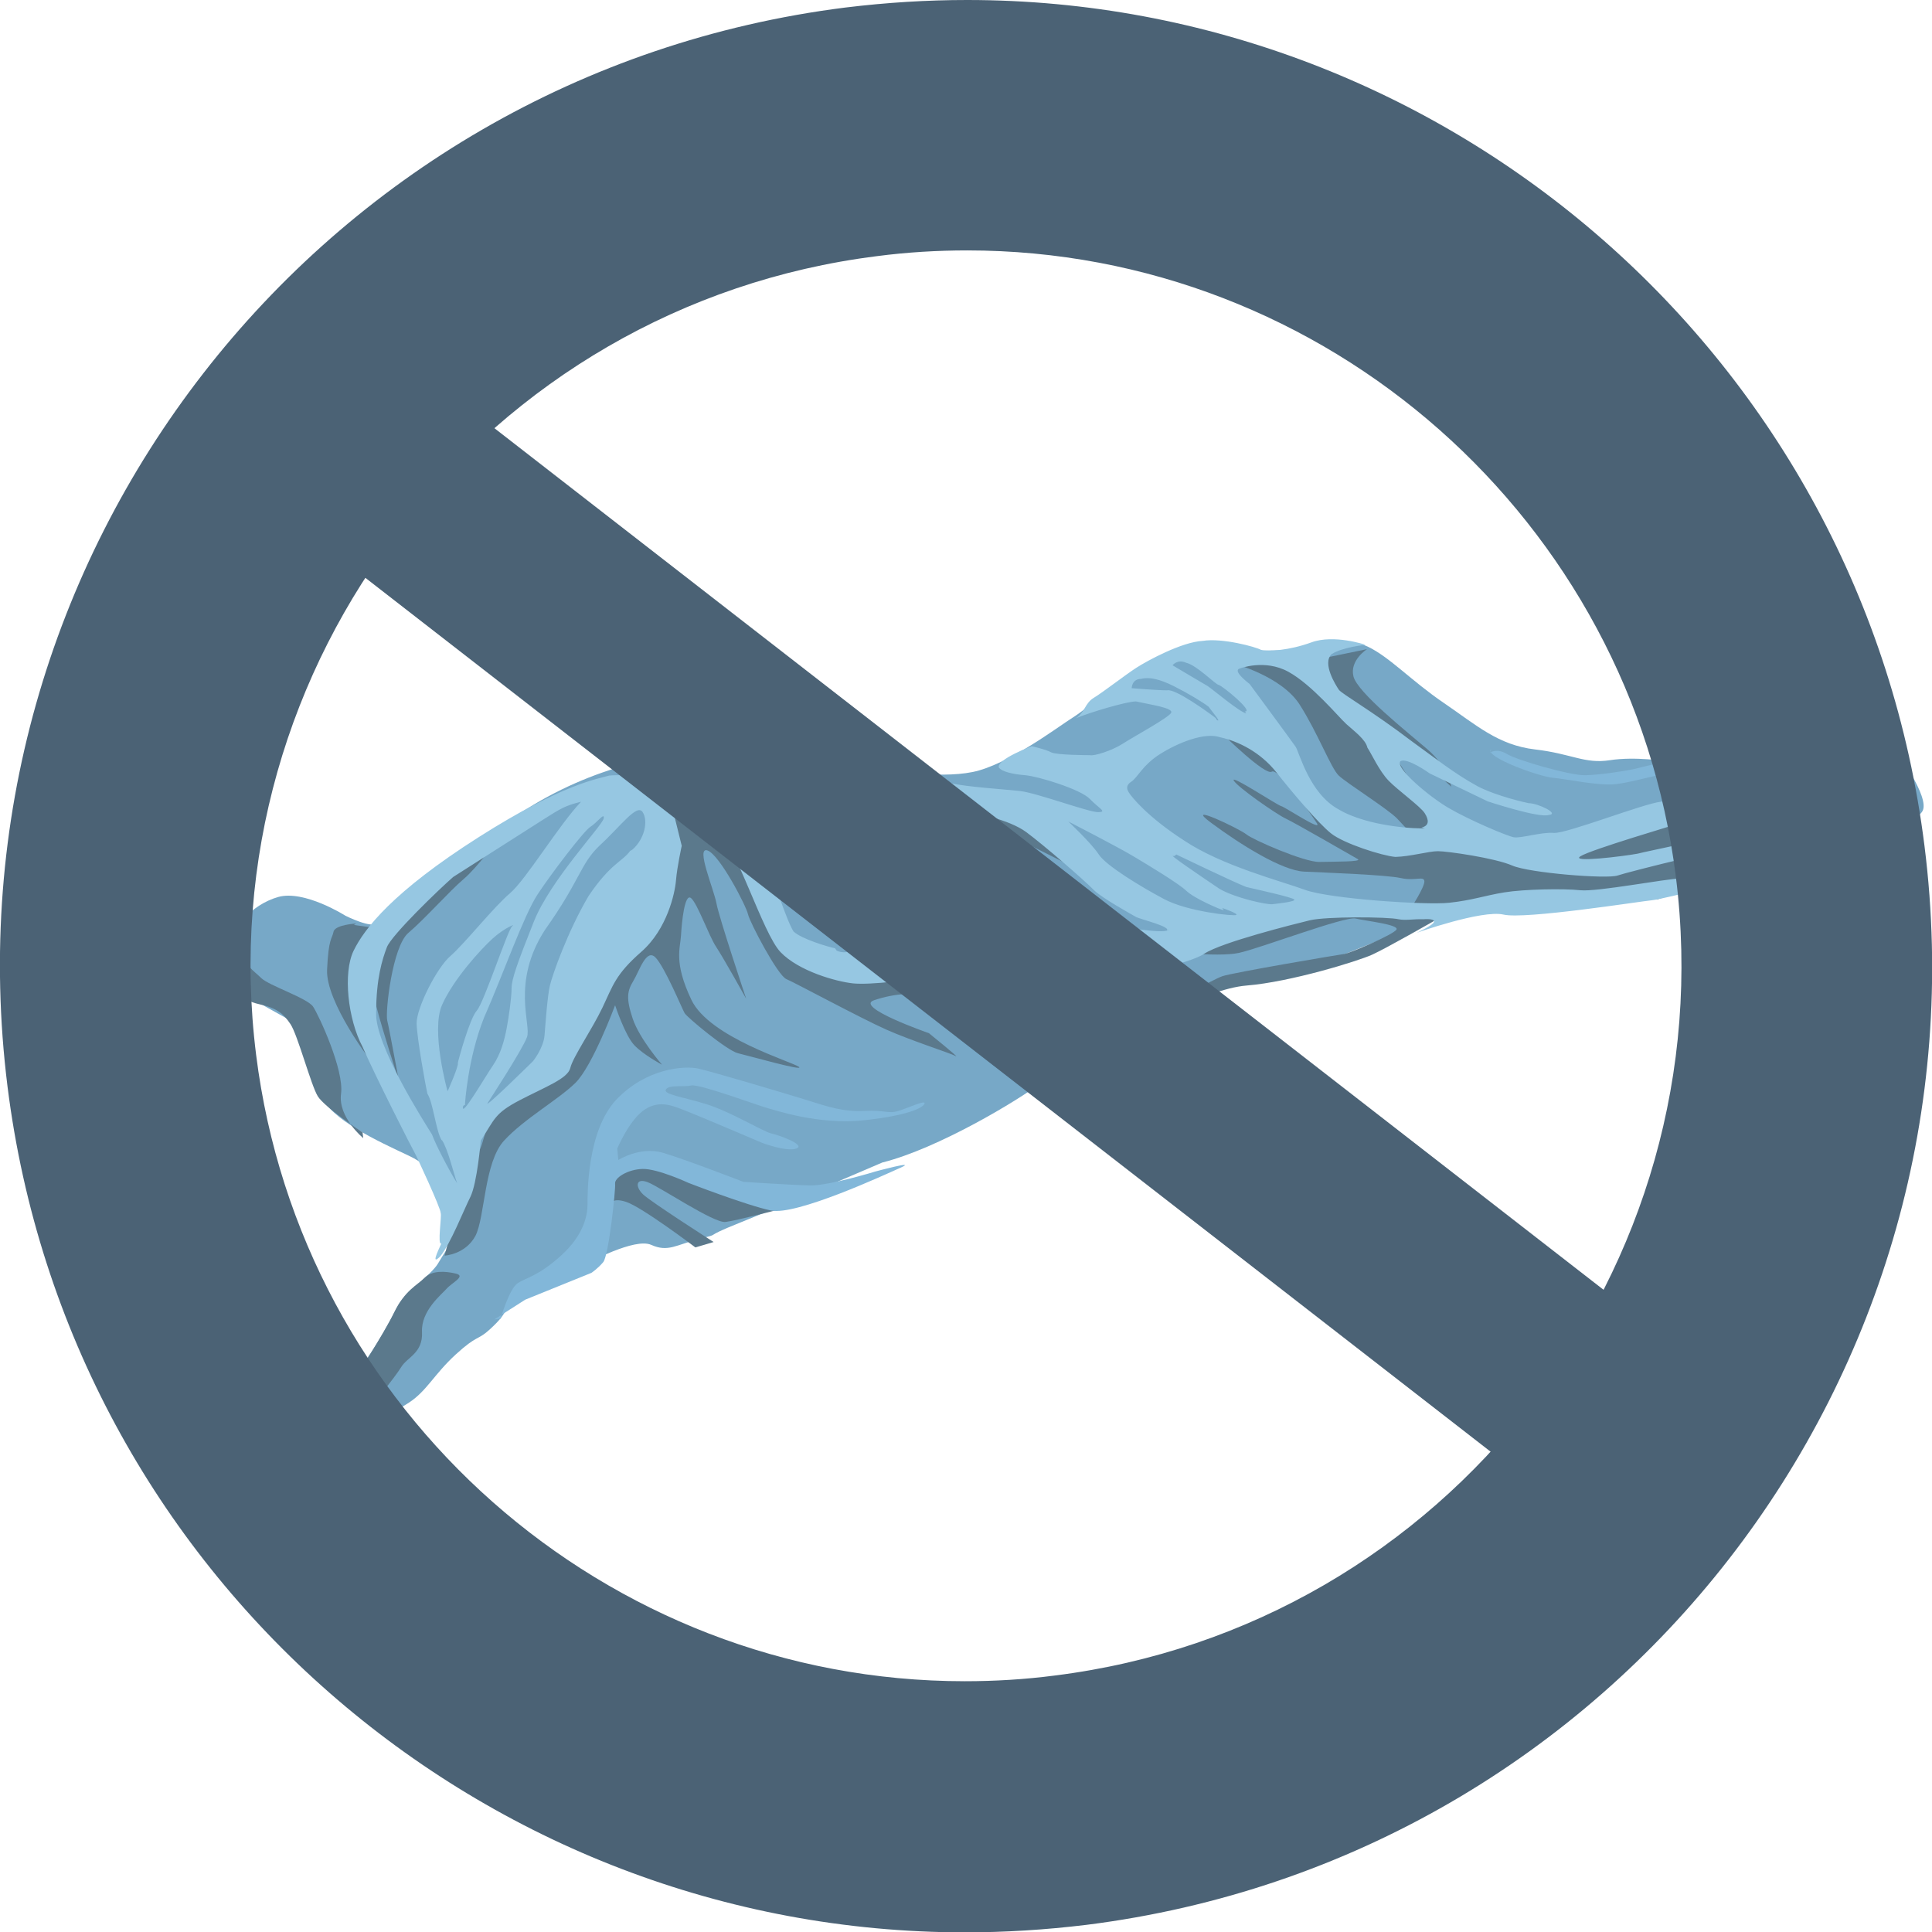
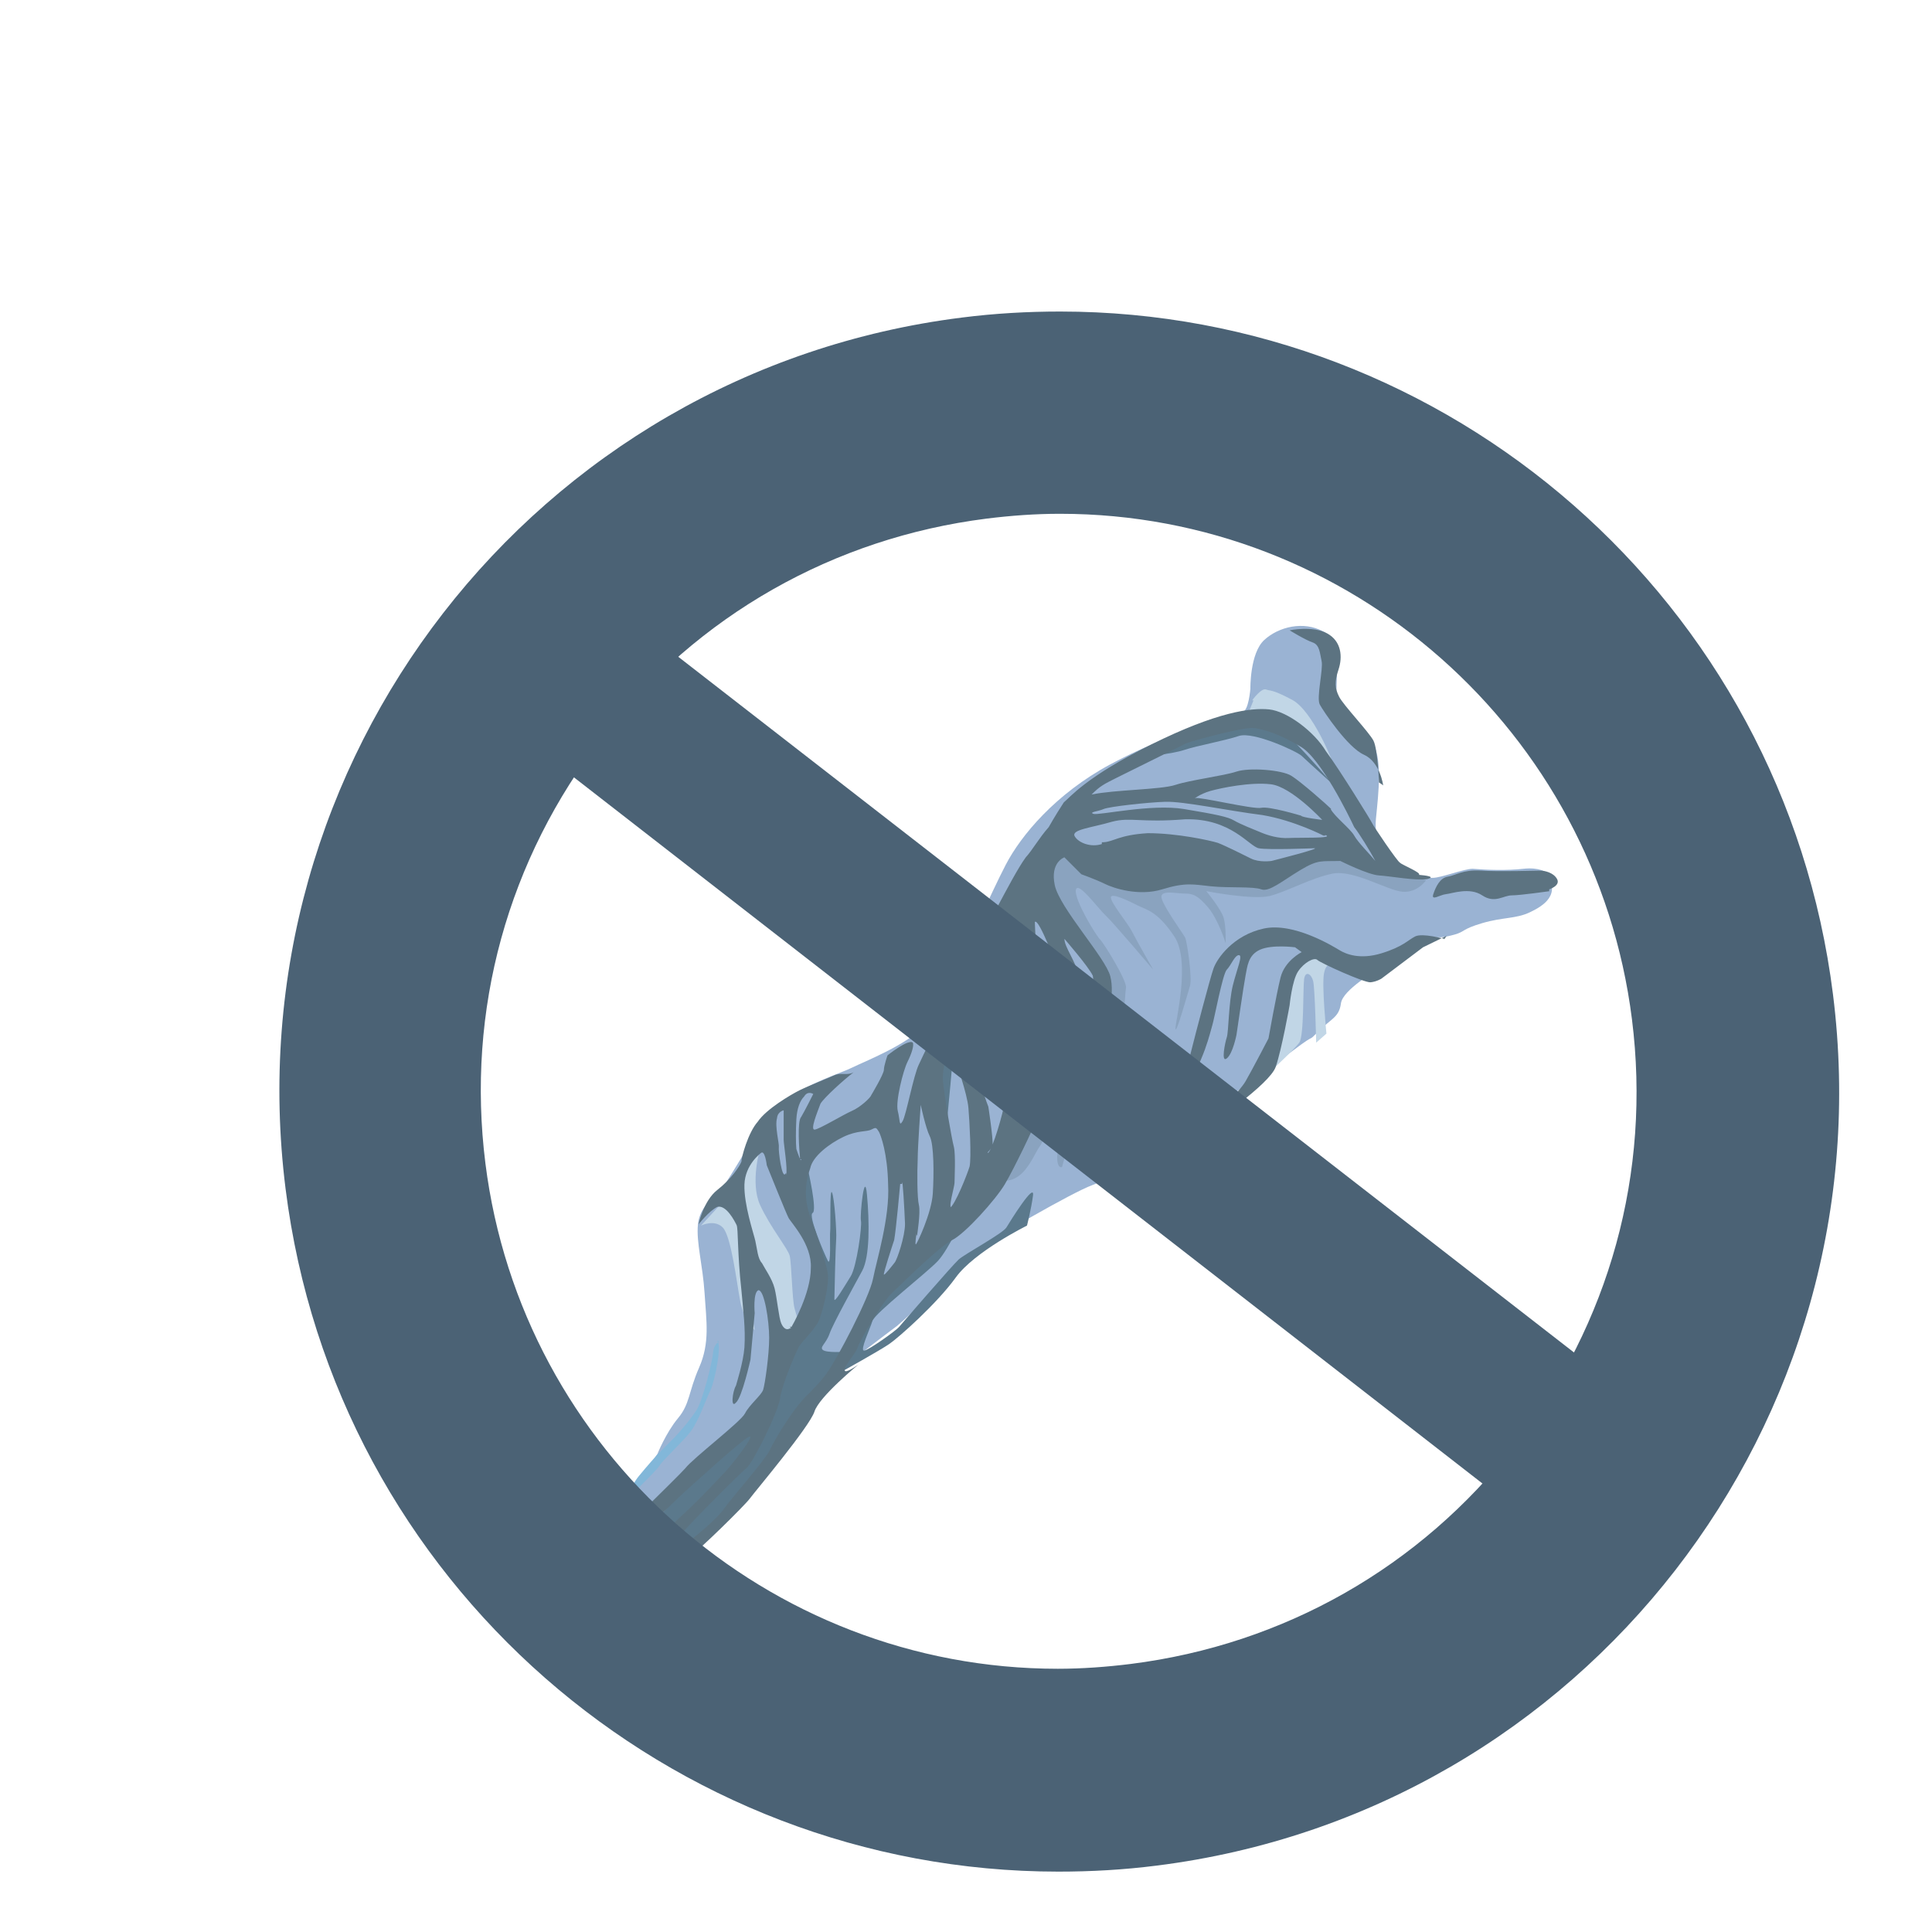
- <svg xmlns="http://www.w3.org/2000/svg" id="Livello_1" viewBox="0 0 53.93 53.93">
+ <svg xmlns="http://www.w3.org/2000/svg" id="Complications" viewBox="0 0 32 32">
  <defs>
-     <style>.cls-1{fill:#4b6275;}.cls-1,.cls-2,.cls-3,.cls-4,.cls-5{stroke-width:0px;}.cls-2{fill:#96c7e2;}.cls-3{fill:#82b7d9;}.cls-4{fill:#5b798c;}.cls-5{fill:#77a8c7;}</style>
+     <style>.cls-1{fill:#8aa3bf;}.cls-1,.cls-2,.cls-3,.cls-4,.cls-5,.cls-6,.cls-7,.cls-8{stroke-width:0px;}.cls-2{fill:none;}.cls-3{fill:#4b6275;}.cls-4{fill:#c1d6e6;}.cls-5{fill:#9ab3d3;}.cls-6{fill:#5c7381;}.cls-7{fill:#82b7d9;}.cls-8{fill:#5b798c;}</style>
  </defs>
-   <path class="cls-5" d="M41.3,25.51c.46.05,4.06-.52,5.03-.62s4.7-1.27,4.7-1.27c.93-.16,2.45-.61,2.64-.99.19-.38-.69-1.63-.91-1.83s-1.41-.05-1.83-.04-1.21.26-2.02.34-2.4.15-2.4.15c0,0-.86-.14-1.57-.03s-1.06-.18-2.09-.3-1.64-.68-2.55-1.3-1.51-1.28-2.12-1.57-1.21,0-1.43.05-1.33.07-2.12.06-1.37.01-2.34.38-1.9,1.21-2.33,1.48-1.82,1.33-2.81,1.53-2.46-.07-2.82-.1-2.81-.36-4.06-.43-3.31.21-5.37,1.44-4.21,3.12-4.36,3.3-.9-.2-.9-.2c0,0-1.15-.73-1.88-.52s-1.41.9-1.45,1.78,1.52,1.44,1.88,1.73.5,1.32.76,2.01c.27.69,1.61,1.3,2.46,1.7.86.4.89.99.89.99,0,0,.2.31.33.65s-.1.92-.1.92c-.06.04-.14.18-.31.46s-.92.85-1.09,1.13c-.27.52-.63,1.18-1,1.67s-.34.82-.34.82c.42.94,1.14.57,1.63.25s.7-.79,1.3-1.34.61-.39.94-.69.41-.43.52-.67c.11-.24,2.1-1.17,2.1-1.17.16-.02,1.43-.74,1.9-.53s.69,0,1.35-.17c.67-.17,0,0,1.1-.44,1.1-.44,4-1.69,4-1.69,1.56-.39,3.8-1.74,4.44-2.23s3.75-2.22,4.69-2.64,1.58-.23,3.79-.95c0,0,3.41-1.4,3.88-1.35l-.11.24Z" />
-   <path class="cls-3" d="M41.61,21s.18-.12.46.05,1.76.6,2.18.59,1.13-.12,1.35-.17.89-.22.89-.22c0,0,.61-.13,1.09-.18s1.57.03,1.31.03-1.78.45-2.04.44-1.28.3-1.76.35-1.39-.15-1.75-.18-1.92-.58-1.72-.8l-.02.1Z" />
-   <path class="cls-4" d="M17.03,33.66s0-.26.45-.11,1.93,1.27,1.93,1.27l.51-.15s-1.75-1.12-1.97-1.33-.21-.47.13-.34,1.85,1.15,2.17,1.11,1.5-.35,1.5-.35l-2.6-1.1-1.45-.11h-.42s-.35,1.35-.35,1.35l.11-.24Z" />
-   <path class="cls-3" d="M13.97,36.82s.24-.84.48-1,.57-.19,1.22-.78.73-1.15.73-1.42-.02-2.06.81-2.93,1.89-.95,2.29-.86,2.52.72,3.06.89.98.32,1.57.29.66.09.95,0,.75-.31.73-.21-.39.33-1.68.47-2.51-.29-2.71-.34-1.9-.68-2.12-.63-.62-.03-.71.11.48.21,1.12.41c.64.19,1.62.78,1.82.82s.98.32.7.42-.96-.16-.96-.16c0,0-1.78-.76-2.12-.89s-.72-.32-1.15-.04-.77,1.09-.77,1.09l.03.32s.61-.39,1.25-.2,2.24.81,2.24.81c0,0,1.35.09,1.87.1s1.82-.39,1.82-.39c0,0,1.18-.32.71-.11s-2.93,1.35-3.63,1.2-2.3-.77-2.3-.77c0,0-.86-.4-1.28-.39s-.79.25-.77.41-.18,2.01-.33,2.19-.33.3-.33.3l-1.85.75-.86.55.16-.02Z" />
-   <path class="cls-4" d="M12.76,33.71l-.35,1.34s.58-.03.86-.55c.27-.52.24-2.05.8-2.66s1.51-1.14,1.99-1.61,1.11-2.17,1.11-2.17c0,0,.28.85.54,1.12s.77.54.77.54c0,0-.63-.72-.82-1.29s-.15-.77.02-1.05.36-.92.62-.65.74,1.43.81,1.55,1.19,1.05,1.49,1.12,1.88.52,1.7.38-2.5-.82-3-1.87-.31-1.44-.29-1.8.1-1.19.28-1.04.5,1.06.7,1.36.84,1.45.84,1.45c0,0-.76-2.27-.83-2.66s-.59-1.6-.25-1.48,1.08,1.55,1.13,1.78.83,1.71,1.07,1.81,2.07,1.09,2.79,1.41,1.8.66,1.94.74-.75-.64-.75-.64c0,0-2.1-.73-1.53-.92s1.21-.26,1.79-.02,2.9.91,2.9.91c0,0,.18-.12-.23-.37s-2.75-.66-2.44-.86,2.13.1,2.46.07.92.1,1.39-.11.5-.57.5-.57l-4.26-.47-2.41.41-1.39-.15-1.3-1.5-.58-2.13-.75-.64-1.49.09-.31,2.35-1.22,2.41-1.03,2.03-1.27.98-1.09.86-.22.74-.72,1.84.02-.1Z" />
-   <path class="cls-4" d="M11.25,30.8s-.38-2.08-.44-2.31.14-2.07.59-2.45,1.15-1.17,1.54-1.5.99-1.15.99-1.15c0,0-3.07,2.21-3.13,2.52-.07.3-.42.96-.43,1.48s.98,3.42.98,3.42l-.1-.02Z" />
-   <path class="cls-4" d="M9.88,25.82l.66.09s-.72.89-.61,1.34.34,2.02.34,2.02c0,0,.51.8.29.59s-1.47-1.9-1.43-2.79.14-.86.18-1.06.63-.23.63-.23l-.06.04Z" />
-   <path class="cls-4" d="M32.39,26.54s1.59.19,2.19.06,2.96-1.03,3.26-.96,1.23.17,1.14.31-1.3.66-1.46.68-3.11.52-3.4.62-1.73.93-1.99.93-2.06.02-1.58.23,1.12.41,1.12.41c0,0,1.9-1.21,3.13-1.31s3.1-.68,3.5-.86,1.85-1.01,1.85-1.01l.18-.12-.96-.16h-2.68s-2.29.58-2.29.58l-1.93.63-.1-.02Z" />
-   <path class="cls-4" d="M34.15,20.51s1.17,1.15,1.35,1.03,1.1,1.19,1.26,1.44-.9-.46-1-.48-1.43-.9-1.32-.71,1.21.95,1.45,1.06,1.87,1.05,2.01,1.13-.65.07-1.07.08-1.86-.62-2.04-.77-1.79-.92-.98-.32,1.97,1.33,2.59,1.36,2.3.09,2.7.18.65-.07.66.09-.38.76-.38.76l6.9-.26,1.93-.63,2.43-.78.97-.1.55-.35.55-.35.55-.35-.05-.48s-2.06.28-2.68.25-5.21.74-5.7,1.05-1.66.37-1.66.37l-2.77-.56s-1.15.22-1.41.21-2.16-.95-2.16-.95l-1.18-1.58-1.5-.33h0Z" />
-   <path class="cls-4" d="M34.43,18.52s1.34.35,1.85,1.15.87,1.77,1.09,1.98,1.37.93,1.63,1.2.71.84.98.58l.31-.2-1.21-1.9-.79-.96,1.39.83.83.76s-.09-.55-.66-1.04-1.96-1.59-2.07-2.04.38-.76.38-.76l-1.6.33-1.59-.19-.55.35.02-.1Z" />
-   <path class="cls-4" d="M21.65,22.79s.96,1.37,1.36,1.72,1.28,1.34,1.54,1.34,1.7.38,1.7.38l-1.37-.93-3.19-2.44-.04-.06Z" />
-   <path class="cls-4" d="M22.58,22.37s1.64,1.36,2.02,1.55,2.74,1.87,2.74,1.87l-.86-1.35-2.56-1.99-1.35-.09Z" />
-   <path class="cls-4" d="M24.48,22.37s1.88,1.47,2.49,1.6,1.62.78,1.62.78l-2.73-2.39h-1.37Z" />
-   <path class="cls-4" d="M26.93,22.7s1.76.86,2.13,1.05,1.52.76,1.52.76l-1.14-1.51-1.01-.65-1.44.31-.06.04Z" />
-   <path class="cls-2" d="M52.76,20.79s-1.58.49-1.84.49c-.26,0-4.01,1.01-4.56,1.1-.48.05-2.62.89-2.98.87-.36-.03-.93.16-1.13.12s-1.26-.49-1.82-.82-1.49-1.12-1.34-1.3c.18-.12.82.34.82.34l1.62.78s1.42.47,1.7.38c.32-.03-.3-.33-.56-.33-.1-.02-.9-.2-1.42-.47-.66-.36-1.19-.79-1.83-1.25-1.17-.89-1.97-1.33-2.05-1.45s-.47-.73-.2-.99c.31-.2.95-.26.95-.26,0,0-.88-.3-1.51-.07s-1.21.26-1.41.21c-.14-.08-1.08-.34-1.63-.25-.58.03-1.54.55-1.85.75s-.94.69-1.19.84-.25.42-.5.57c.41-.17,1.42-.47,1.68-.47.4.09,1.06.18.98.32-.08.14-1.04.66-1.35.86s-.81.35-.91.32c0,0-.95,0-1.09-.08s-.54-.17-.54-.17c0,0-.97.36-.92.59.08.12.38.19.74.22s1.54.39,1.8.66.5.37.23.37-1.72-.54-2.18-.59c-.46-.05-1.45-.11-1.95-.22s-2.67-.54-2.97-.34-3.02-.14-3.99-.04c-.38.07-.91.06-1.45.15-.42.01-.95,0-1.11.02-.28.09-1.25.2-3.64,1.72-2.39,1.52-3.19,2.55-3.49,3.17s-.16,1.91.25,2.68c.35.81,1.41,2.89,1.45,2.95s.75,1.59.73,1.69c.04.06-.1.92.02.85h0c-.11.24-.29.62-.03.36.29-.36.65-1.28.84-1.66s.29-1.57.29-1.57c.39-.6.38-.76,1.09-1.13s1.34-.6,1.41-.9.61-1.08.9-1.69.36-.92,1.08-1.55.94-1.63.97-2,.16-.96.16-.96l-.22-.89s.45-.37,1.1.24c.65.62,1.37,3.09,1.88,3.62s1.55.82,2.02.87,1.75-.09,2.48-.29c.67-.17,1.48-.25,1.72-.15.2.04,2.05.24,2.74.24s2.38-.31,2.87-.63,2.49-.82,2.94-.93,2.18-.1,2.48-.03c.2.04.42-.01.69,0,0,0,.32-.03.3.07s-.49.31-.49.31c0,0,1.83-.65,2.43-.51s3.82-.37,4.14-.4c.32-.03,2.77-.65,3.24-.86s1.28-.56,1.6-.59c.38-.07,1.01-.04.77-.15s-2.14.16-2.71.35c-.53.25-1.66.63-2.09.64s-2.34.38-2.81.33c-.46-.05-1.57-.03-2.12.06s-.89.22-1.54.29-3.34-.11-4.02-.36-2.32-.67-3.38-1.38c-1.01-.65-1.47-1.22-1.54-1.34q-.12-.18.07-.3c.18-.12.31-.46.8-.77s1.24-.62,1.68-.47c.5.11,1.12.41,1.57.98s1.16,1.41,1.52,1.7,1.44.63,1.8.66c.42-.01.93-.16,1.19-.16s1.59.19,2.07.4c.48.21,2.65.38,2.94.28s3.4-.88,3.99-.91,1.55-.13,1.84-.22c.28-.09.87-.12,1.01-.04.14.08.69,0,.91-.06.18-.12.73-.21.49-.31-.24-.11-1.06-.18-1.49-.17s-2.12.06-3.58.47-2.17.52-2.61.63c-.38.07-1.9.26-1.59.07s2.56-.85,3.06-1.01,4.29-1.1,4.58-1.2c.24-.16,1.11-.28,1.2-.42.12-.08-.23-.37-.23-.37l.02-.1ZM12.34,31.83c.16.24.32.91.42,1.2-.23-.37-.6-1.08-.7-1.36-.23-.37-1.6-2.51-1.56-3.4,0-.95.17-1.49.3-1.83s1.46-1.62,1.85-1.96l2.51-1.6c.49-.31.61-.39,1.06-.5-.62.65-1.54,2.18-1.99,2.56s-1.26,1.4-1.65,1.74c-.39.33-.96,1.47-.95,1.89s.25,1.74.3,1.96c.16.24.24,1.05.4,1.3ZM12.49,30.45s-.47-1.68-.15-2.4c.32-.72,1.08-1.55,1.41-1.85s.67-.43.55-.35-.79,2.14-.99,2.36-.51,1.36-.53,1.46c.04.06-.28.78-.28.78ZM12.98,30.82s.07-1.25.53-2.41c.53-1.2,1.11-2.86,1.5-3.45s1.29-1.77,1.47-1.88.41-.43.37-.23-1.49,1.72-1.95,2.88-.62,1.6-.62,1.86c0,.26-.08.82-.14,1.13s-.16.7-.38,1.02-.92,1.53-.83,1.13l.06-.04ZM17.6,23.74c-.23.32-.55.35-1.17,1.27-.58.98-1.01,2.2-1.08,2.5-.07.3-.12,1.03-.15,1.39s-.32.72-.32.72c0,0-1.48,1.46-1.25,1.14,0,0,.96-1.47,1.08-1.81.13-.34-.45-1.52.5-2.99,1-1.41.98-1.83,1.52-2.35.6-.55,1.05-1.19,1.21-.94s.05.75-.28,1.04l-.06.04ZM23.31,26.47c-.2-.04-.94-.26-1.16-.47-.2-.31-.63-1.66-.63-1.66.28.17.51.8.94,1.21.37.45,1.07.87,1.21.95s-.18.12-.32.03l-.04-.06ZM25.89,26.21c-.31.2-.55.35-1.37.01s-1.53-.92-1.73-1.22-1.47-1.9-1.25-1.96c0,0,1.65,1.1,1.95,1.43.2.31,1.37,1.2,1.61,1.3.24.11,1.14.31.84.5l-.04-.06ZM24.97,24.9c-.33-.39-2.32-1.88-2.32-1.88l-.27-.43s2,.71,2.7,1.12,1.82,1.77,1.96,1.85c.12.18.32.23.32.23,0,0-2.08-.57-2.42-.96l.04.06ZM30.06,26.13c-.18.12-1.77-.34-1.91-.42-.08-.12-2.12-1.84-2.27-2.08-.12-.18-1.57-.98-1.19-1.05,0,0,1.28.39,2.23,1.07s1.6,1.56,1.6,1.56c0,0,.93.78,1.17.89.3.07.45-.11.3.07l.06-.04ZM32.62,25.96c-.18.12-1.45-.11-1.75-.18-.34-.13-1.43-.9-1.89-1.21s-1.28-1.34-1.28-1.34l-.51-.53s.96.16,1.46.53,1.64,1.36,1.9,1.63c.22.21,1.01.65,1.15.73s1.04.28.86.4l.06-.04ZM32.83,23.85s1.62.78,1.96.91c.3.07,1.3.29,1.34.35s-.45.11-.61.13-1.06-.18-1.48-.43c-.46-.31-1.51-1.02-1.27-.91l.06-.04ZM34.13,25.35s.44.15.38.19-1.35-.09-2.01-.44-1.63-.94-1.83-1.25-.85-.92-.85-.92c0,0,1.42.73,1.83.98.42.25,1.25.75,1.47.96s.94.52,1.04.54l-.04-.06ZM33.93,20.04c-.18-.14-1.13-.83-1.35-.77-.26,0-.99-.06-.99-.06,0,0,0-.26.27-.26.22-.06.52.01.9.2.38.19.8.44.98.58.08.12.37.45.23.37l-.04-.06ZM34.8,19.92c-.2-.04-.95-.68-1.09-.77-.14-.08-.98-.58-.98-.58,0,0,.14-.18.38-.07.3.07.81.6.91.62s.99.75.73.74l.04.06ZM39.77,23.12c-.16.02-1.57-.03-2.41-.53-.8-.44-1.08-1.55-1.19-1.74-.08-.12-1.29-1.76-1.29-1.76,0,0-.5-.37-.27-.43,0,0,.69-.27,1.35.09s1.4,1.26,1.62,1.46.54.43.59.66c.12.18.33.65.59.92s.89.72,1.01.91.13.35-.09.4l.1.02Z" />
-   <path class="cls-3" d="M30.02,20.12l.12-.08c-.12.08-.18.12-.12.08Z" />
-   <path class="cls-4" d="M10.14,31.77s-.71-.58-.62-1.24-.62-2.19-.78-2.43-1.24-.59-1.45-.8-.5-.37-.43-.67.06-.99.06-.99c0,0-.62.65-.65,1.28-.03.62.46,1,.96,1.11.5.11.68.26.88.56s.57,1.7.76,2.01,1.25,1.01,1.25,1.01l.02.16Z" />
-   <path class="cls-4" d="M10.31,39.33s.72-.89.89-1.17.61-.39.58-.98.54-1.04.69-1.21.55-.35.25-.42-.66-.09-.87.12-.55.35-.85.97-1.08,1.81-1.17,1.95-.21.48-.06.72.48-.05.48-.05l.04.06Z" />
-   <polygon class="cls-1" points="11.03 9.8 7.65 14.15 43.46 41.96 46.83 37.61 11.03 9.8 11.03 9.8" />
-   <path class="cls-1" d="M27,6.99h0c10.02,0,18.53,7.52,19.78,17.48,1.37,10.93-6.4,20.93-17.33,22.3-.84.11-1.69.16-2.52.16-10.02,0-18.53-7.52-19.78-17.48-1.37-10.93,6.4-20.93,17.33-22.3.84-.11,1.69-.16,2.52-.16M27,0c-1.12,0-2.25.07-3.4.21C8.83,2.07-1.64,15.55.21,30.33c1.71,13.63,13.33,23.61,26.72,23.61,1.12,0,2.25-.07,3.4-.21,14.78-1.86,25.25-15.34,23.39-30.12C52.01,9.97,40.39,0,27,0h0Z" />
+   <rect class="cls-2" width="32" height="32" />
+   <path class="cls-5" d="M13.63,23.12c-.09.18-1.1,1.38-1.36,1.72s-1.52,1.45-1.52,1.45c-.27.31-.78.77-.96.75-.18-.01-.45-.62-.47-.75s.3-.53.4-.69.37-.39.58-.67.59-.85.59-.85c0,0,.14-.35.34-.59s.17-.43.35-.84.12-.76.09-1.23-.14-.84-.11-1.14.27-.45.34-.52.32-.48.49-.77.31-.5.66-.78.87-.43,1.07-.53.9-.37,1.2-.7.52-.92.59-1.06.5-1.12.75-1.6.82-1.17,1.73-1.66,2.09-.86,2.19-.87.13-.38.13-.38c0,0-.01-.59.23-.81s.65-.32.98-.14.19.88.22,1.08.38.48.57.73c.2.25.12.88.08,1.29-.04.41.17.55.17.55,0,0,.07.14.17.27s.36.17.36.17c.03-.01.1-.01.24-.01s.52-.15.66-.15c.25.02.57.03.84,0s.38.06.38.06c.25.37-.04.55-.27.66s-.45.08-.79.18-.28.14-.46.19-.25.05-.36.04c-.11-.01-.9.51-.9.51-.04.06-.59.36-.62.59s-.16.25-.37.46c-.21.21,0,0-.41.31-.41.31-1.52,1.1-1.52,1.1-.49.49-1.49,1.02-1.82,1.14s-1.66.89-2.03,1.14-.44.53-1.2,1.19c0,0-1.28.95-1.37,1.13h.11Z" />
+   <path class="cls-7" d="M11.9,22.23s-.08.04-.09.18-.17.78-.27.94-.3.39-.37.46-.28.28-.28.28c0,0-.18.2-.31.36s-.34.59-.28.49.56-.56.62-.66.39-.4.52-.57.26-.55.33-.69.21-.84.09-.81h.04Z" />
+   <path class="cls-4" d="M22.07,15.98s-.1-.06-.14.14.04,1,.04,1l-.17.15s-.02-.9-.05-1.02-.13-.18-.15-.03,0,.94-.08,1.05-.47.47-.47.47l.17-1.21.28-.56.1-.15.57.17h-.11Z" />
+   <path class="cls-6" d="M23.92,15.55s-.36-.1-.48-.04-.2.17-.56.28-.59.01-.69-.05-.76-.47-1.26-.36-.77.49-.83.66-.3,1.09-.36,1.33-.1.43-.24.64-.11.27-.21.35-.28.21-.24.22.21-.07.55-.52.45-.99.48-1.08.17-.85.24-.92.13-.24.2-.24-.03.22-.1.5c-.07.28-.07.77-.1.86s-.1.43,0,.35.16-.39.16-.39c0,0,.12-.83.15-.98s.04-.34.24-.43.58-.04.58-.04l.11.08s-.28.14-.35.42-.2,1.01-.2,1.01c0,0-.27.52-.38.71s-.55.59-.55.59c0,0-.38.36-.2.24s1.15-.78,1.25-1.07.23-1.02.23-1.02c0,0,.04-.41.14-.56s.27-.24.32-.19.78.38.88.37.18-.06.18-.06l.69-.52.39-.19-.04.06Z" />
+   <path class="cls-1" d="M23.05,14.41l.57.17s-.14.21-.39.19c-.25-.02-.81-.37-1.16-.3s-.76.3-1.04.37-1.05-.08-1.05-.08c0,0,.25.3.29.45s.03.41.03.41c0,0-.12-.39-.29-.59s-.25-.23-.39-.23-.42-.07-.38.08.36.59.39.65.12.67.08.8-.23.81-.24.71.26-1.11-.02-1.53-.46-.44-.6-.51-.46-.23-.45-.13.28.42.35.56.35.63.35.63c0,0-.67-.79-.79-.9s-.46-.58-.49-.42.33.75.4.82.45.69.43.8-.06,1.01-.1,1.35-.16.81-.16.88-.07-.42-.07-.42c0,0,.2-.94,0-.77s-.37.39-.41.66-.32,1.27-.32,1.27c0,0-.08.04-.08-.17s.37-1.16.23-1.09-.44.81-.52.92-.17.36-.35.49-.32.05-.32.05l.78-1.68.69-.8.26-.55-.26-.81-.66-.69-.07-.42.37-.53.94.41,1.16.09.98.08.65-.25.56-.21.32.09.84.14h-.04Z" />
+   <path class="cls-8" d="M22.31,13.2s-.68-.61-.75-.68-.8-.41-1.04-.33-.69.16-.9.23-.65.11-.65.11c0,0,1.5-.64,1.63-.59.13.04.45.06.64.17s1.05,1.13,1.05,1.13v-.04Z" />
+   <path class="cls-4" d="M20.77,11.58l-.11.27s.49-.07.63.07.67.58.67.58c0,0,.18.37.15.24s-.37-.97-.71-1.15-.35-.14-.43-.17-.23.18-.23.18h.03Z" />
+   <path class="cls-8" d="M16,20.06s-.28.63-.47.83-1.04.86-1.08.99-.21.49-.14.49.53-.33.58-.39.89-1.03.99-1.12.73-.43.79-.53.47-.76.44-.53-.1.5-.1.5c0,0-.87.43-1.18.86s-.94.99-1.1,1.1-.79.46-.79.46l-.08.04.16-.39.59-.99.73-.71.66-.57v-.04Z" />
+   <path class="cls-8" d="M13.38,19.36s.16.69.08.73.19.67.25.79.03-.43.04-.48-.01-.73.03-.65.08.66.07.77-.03.93-.03,1,.17-.22.27-.38.19-.83.17-.92.06-.87.1-.43.05,1.02-.08,1.26-.48.87-.54,1.04-.17.22-.11.27.36.03.36.03l-1.64,2.49-.66.57-.83.73-.25.34-.25.12-.25.12-.25.12-.17-.13s.56-.7.69-.94,1.44-1.76,1.66-1.87.51-.53.51-.53l.41-1.15s.34-.38.4-.47.13-1.01.13-1.01l-.32-.79.21-.63h0Z" />
+   <path class="cls-4" d="M12.59,19.02s-.17.57,0,.94.46.72.49.84.04.72.08.87.15.45,0,.49l-.14.07-.43-.87-.18-.51v.7s.09.48.09.48c0,0-.18-.16-.24-.48s-.15-1.08-.29-1.22-.36-.03-.36-.03l.48-.52.28-.63.25-.12h-.04Z" />
+   <path class="cls-8" d="M17.02,15.25s.29.66.33.89.21.77.15.87-.24.71-.24.71l-.04-.72-.19-1.73v-.03Z" />
+   <path class="cls-8" d="M16.66,15.5s.14.91.12,1.09.08,1.43.08,1.43l-.31-.62-.16-1.39.27-.52Z" />
+   <path class="cls-8" d="M16.23,16.2s.12,1.02.04,1.28-.07.77-.07.77l-.27-1.54.31-.5Z" />
+   <path class="cls-8" d="M15.81,17.18s-.07.84-.09,1.02-.06.73-.06.73l-.3-.76v-.52s.43-.46.43-.46h.03Z" />
+   <path class="cls-6" d="M9.37,26.31s.03.2.08.17c.07,0,.31-.29.42-.35.1-.08,1.3-1.27,1.47-1.42s.92-.84,1.06-.91-.27.45-.38.57c-.14.14-.34.38-.82.82s-.87,1.06-.97,1.22-.25.48-.27.59c-.01.11.14-.07.22-.11.07-.07.23-.25.23-.32,0-.07.14-.28.24-.36.1-.08.35-.42.49-.63s1.13-1.19,1.23-1.27.52-.92.55-1.15c.03-.22.26-.76.31-.85s.23-.25.32-.41c.07-.14.19-.62.16-.81s-.18-.65-.29-.94-.08-.59,0-.8c.04-.2.32-.41.55-.52s.38-.08.46-.12.08-.04.13.04c.03.06.14.35.15.87.03.55-.19,1.25-.25,1.56s-.6,1.34-.77,1.57-.3.32-.45.5-.41.59-.49.77c-.09.18-.65.81-.75.96s-.49.49-.7.63c-.2.17-.72.81-.73.92s.11-.13.23-.25c.08-.11.39-.33.58-.46s.96-.89,1.04-1c.08-.11.99-1.19,1.07-1.44s.73-.78.73-.78c0,0-.18.13-.22.11s.04-.13.04-.13c.06-.1.13-.17.16-.25.04-.13.42-.77.57-.91s.78-.77,1-.88.72-.67.87-.92.5-.98.52-1.06c.01-.11.23-.39.44-.6.24-.22.58-.67.66-.85s.21-.63.13-.94-.84-1.13-.92-1.51c-.08-.38.16-.46.16-.46l.28.28s.25.09.39.16.56.21.95.09.52-.08.81-.05.7,0,.83.05.35-.14.65-.32.35-.14.66-.15c0,0,.46.23.64.24s.6.09.8.06c.15-.04-.03-.06-.14-.07h0c.06-.03-.29-.17-.31-.2-.04-.01-.45-.62-.46-.65s-.54-.89-.77-1.2c-.19-.32-.64-.66-.94-.69s-.86.04-1.95.58-1.35.88-1.45.96c-.04.06-.16.25-.25.41-.16.18-.27.38-.38.5-.25.34-.74,1.41-.88,1.48s-.47.97-.54,1.18-.27.59-.35.77c-.09.18-.21.84-.27.94s-.04-.01-.08-.17.09-.67.16-.81.11-.27.09-.32c-.07-.07-.42.21-.42.21,0,0-.06.17-.06.24s-.21.42-.21.42c-.01.04-.18.2-.32.26s-.55.31-.62.31c-.07,0,.04-.27.1-.43.06-.1.39-.4.55-.52-.11.06-.21,0-.32.05s-.44.18-.58.25-.55.31-.69.52c-.16.18-.27.59-.27.66-.03.08-.17.29-.4.47s-.31.57-.31.57c0,0,.17-.22.31-.29.15-.04.29.24.32.3s.01.45.08,1.08c.03.34.07.63.05.95-.02.25-.13.59-.14.63-.06.1-.09.39,0,.28.1-.08.24-.71.24-.71l.07-.77s-.03-.34.06-.38c.1-.01.18.51.18.79s-.07.77-.1.86-.23.25-.3.39c-.07.14-.86.74-.99.91-.16.18-1.37,1.34-1.42,1.44-.06.1-.59.57-.59.57h.04ZM22.05,13.4c-.07-.07-.5-.45-.66-.55s-.7-.14-.91-.07c-.21.07-.77.14-1.01.22s-1.01.08-1.39.16c.14-.14.2-.17.42-.28l1.15-.57c.21-.07.98-.28,1.14-.25s.39.09.74.3c.34.18.82,1.17.9,1.34.08.1.26.39.35.56-.08-.1-.29-.31-.35-.42-.06-.11-.33-.32-.39-.44ZM21.55,13.51s-.53-.16-.66-.13-1.04-.19-1.09-.16.07-.07.25-.12.66-.15,1-.11c.34.04.85.59.85.59,0,0-.34-.04-.35-.07ZM21.95,13.83c.17.06-.43.04-.6.05s-.34-.04-.46-.09-.35-.14-.45-.2c-.1-.06-.29-.1-.83-.19s-1.42.11-1.5.08.08-.04.17-.08.72-.11,1.02-.12,1.05.15,1.61.22c.53.09,1.01.34,1.01.34h.03ZM18.25,13.98c-.18.06-.39-.02-.45-.13s.28-.14.62-.24c.31-.08.46.02,1.21-.04.76-.02,1.06.45,1.22.48.15.03.91,0,.91,0,.17-.01-.7.21-.7.21,0,0-.2.03-.34-.04s-.42-.21-.55-.26c-.13-.04-.67-.16-1.16-.16-.48.03-.56.14-.73.15h-.03ZM18.03,16.72c0,.07-.09.18-.08.11s0-.42-.08-.66c-.05-.25-.24-.48-.24-.62,0,0,.4.46.47.61.03.13-.06.45-.09.53v.03ZM17.35,17.61c-.14.07-.01-.31,0-.42.01-.11-.05-.74-.12-.88-.06-.18-.09-1.04-.09-1.04.07-.07.37.76.44.9s.12.53.07.91-.17.43-.31.5v.03ZM17.04,16.92c.07.21-.19,1.11-.19,1.11,0,0,.03-.08-.01-.17,0-.07-.25-.79-.25-1.14s.19-1.25.19-1.25l.1.2s.11,1.07.18,1.28v-.03ZM16.4,19.09c-.1.01,0,0,.04-.13.01-.11-.07-.63-.07-.63,0,0-.18-.44-.22-.94s.1-1.07.1-1.07c.11-.13.08.59.12.67.06.11.23,1.25.26,1.31,0,.07-.19.76-.27.8h.03ZM15.77,20c-.08.04.04-.34.04-.41s.02-.46-.01-.59c-.04-.15-.15-.8-.18-1.07s.13-.66.13-.66l.08.31s.19.53.21.77.05.81.02.97c-.04.13-.24.64-.33.69h.03ZM14.94,19.6c.01-.11.04.43.05.67,0,.21-.13.59-.17.64s-.17.22-.18.2.13-.45.17-.57c.03-.15.1-.93.1-.93h.03ZM15.19,20.46s.06-.38.03-.5-.03-.55-.02-.76c0-.21.05-.9.05-.9,0,0,.08.38.15.52s.07.63.05.95-.26.83-.28.84.01-.18.01-.18v.03ZM13.27,19.2c0,.07-.06-.11-.08-.17-.01-.1-.01-.31,0-.49.01-.18.06-.31.13-.38.06-.1.15-.04.15-.04,0,0-.14.28-.2.38-.07.07-.03.57-.02.67v.03ZM13.01,19.44c-.06.1-.12-.39-.11-.44s-.07-.35-.03-.48c.01-.11.11-.13.11-.13,0,0,0,.42,0,.49,0,.07.07.49.04.58v-.03ZM13.11,21.98c-.07.07-.13.03-.17-.06s-.07-.42-.11-.58-.17-.34-.21-.42c-.07-.07-.08-.24-.11-.37s-.19-.6-.18-.93.27-.52.27-.52c.07-.07.1.2.1.2,0,0,.33.82.36.87.04.08.39.44.37.83,0,.42-.3.95-.34,1.01v-.04Z" />
+   <path class="cls-7" d="M14.16,17.75l-.06.03c.06-.03.08-.04.06-.03Z" />
+   <path class="cls-6" d="M22.91,13.01s-.05-.39-.32-.51-.67-.72-.73-.83.06-.59.03-.72-.03-.27-.15-.31-.38-.2-.38-.2c0,0,.38-.08.62.05.24.13.26.39.19.6-.07.21-.06.31.01.45s.5.59.57.73.09.69.09.69l.06.04Z" />
+   <path class="cls-6" d="M25.67,14.76s-.49.07-.63.07-.28.14-.49,0-.5-.03-.6-.02-.25.12-.21,0,.11-.27.24-.29.25-.12.55-.1.91,0,.98,0,.22.03.28.14-.13.17-.13.17v.03Z" />
+   <polygon class="cls-3" points="9.91 9.85 8.29 11.93 25.44 25.26 27.06 23.17 9.91 9.85 9.91 9.85" />
+   <path class="cls-3" d="M17.56,8.51h0c4.8,0,8.87,3.6,9.47,8.37.32,2.54-.37,5.04-1.94,7.06-1.57,2.02-3.83,3.3-6.36,3.62-.4.05-.81.08-1.21.08-4.8,0-8.88-3.6-9.48-8.37-.32-2.54.37-5.04,1.94-7.06,1.57-2.02,3.83-3.3,6.36-3.62.4-.05.81-.08,1.21-.08M17.56,5.16c-.54,0-1.08.03-1.63.1-7.08.89-12.09,7.35-11.2,14.43.82,6.53,6.38,11.31,12.8,11.31.54,0,1.08-.03,1.63-.1,7.08-.89,12.09-7.35,11.2-14.43-.82-6.53-6.38-11.31-12.8-11.31h0Z" />
</svg>
